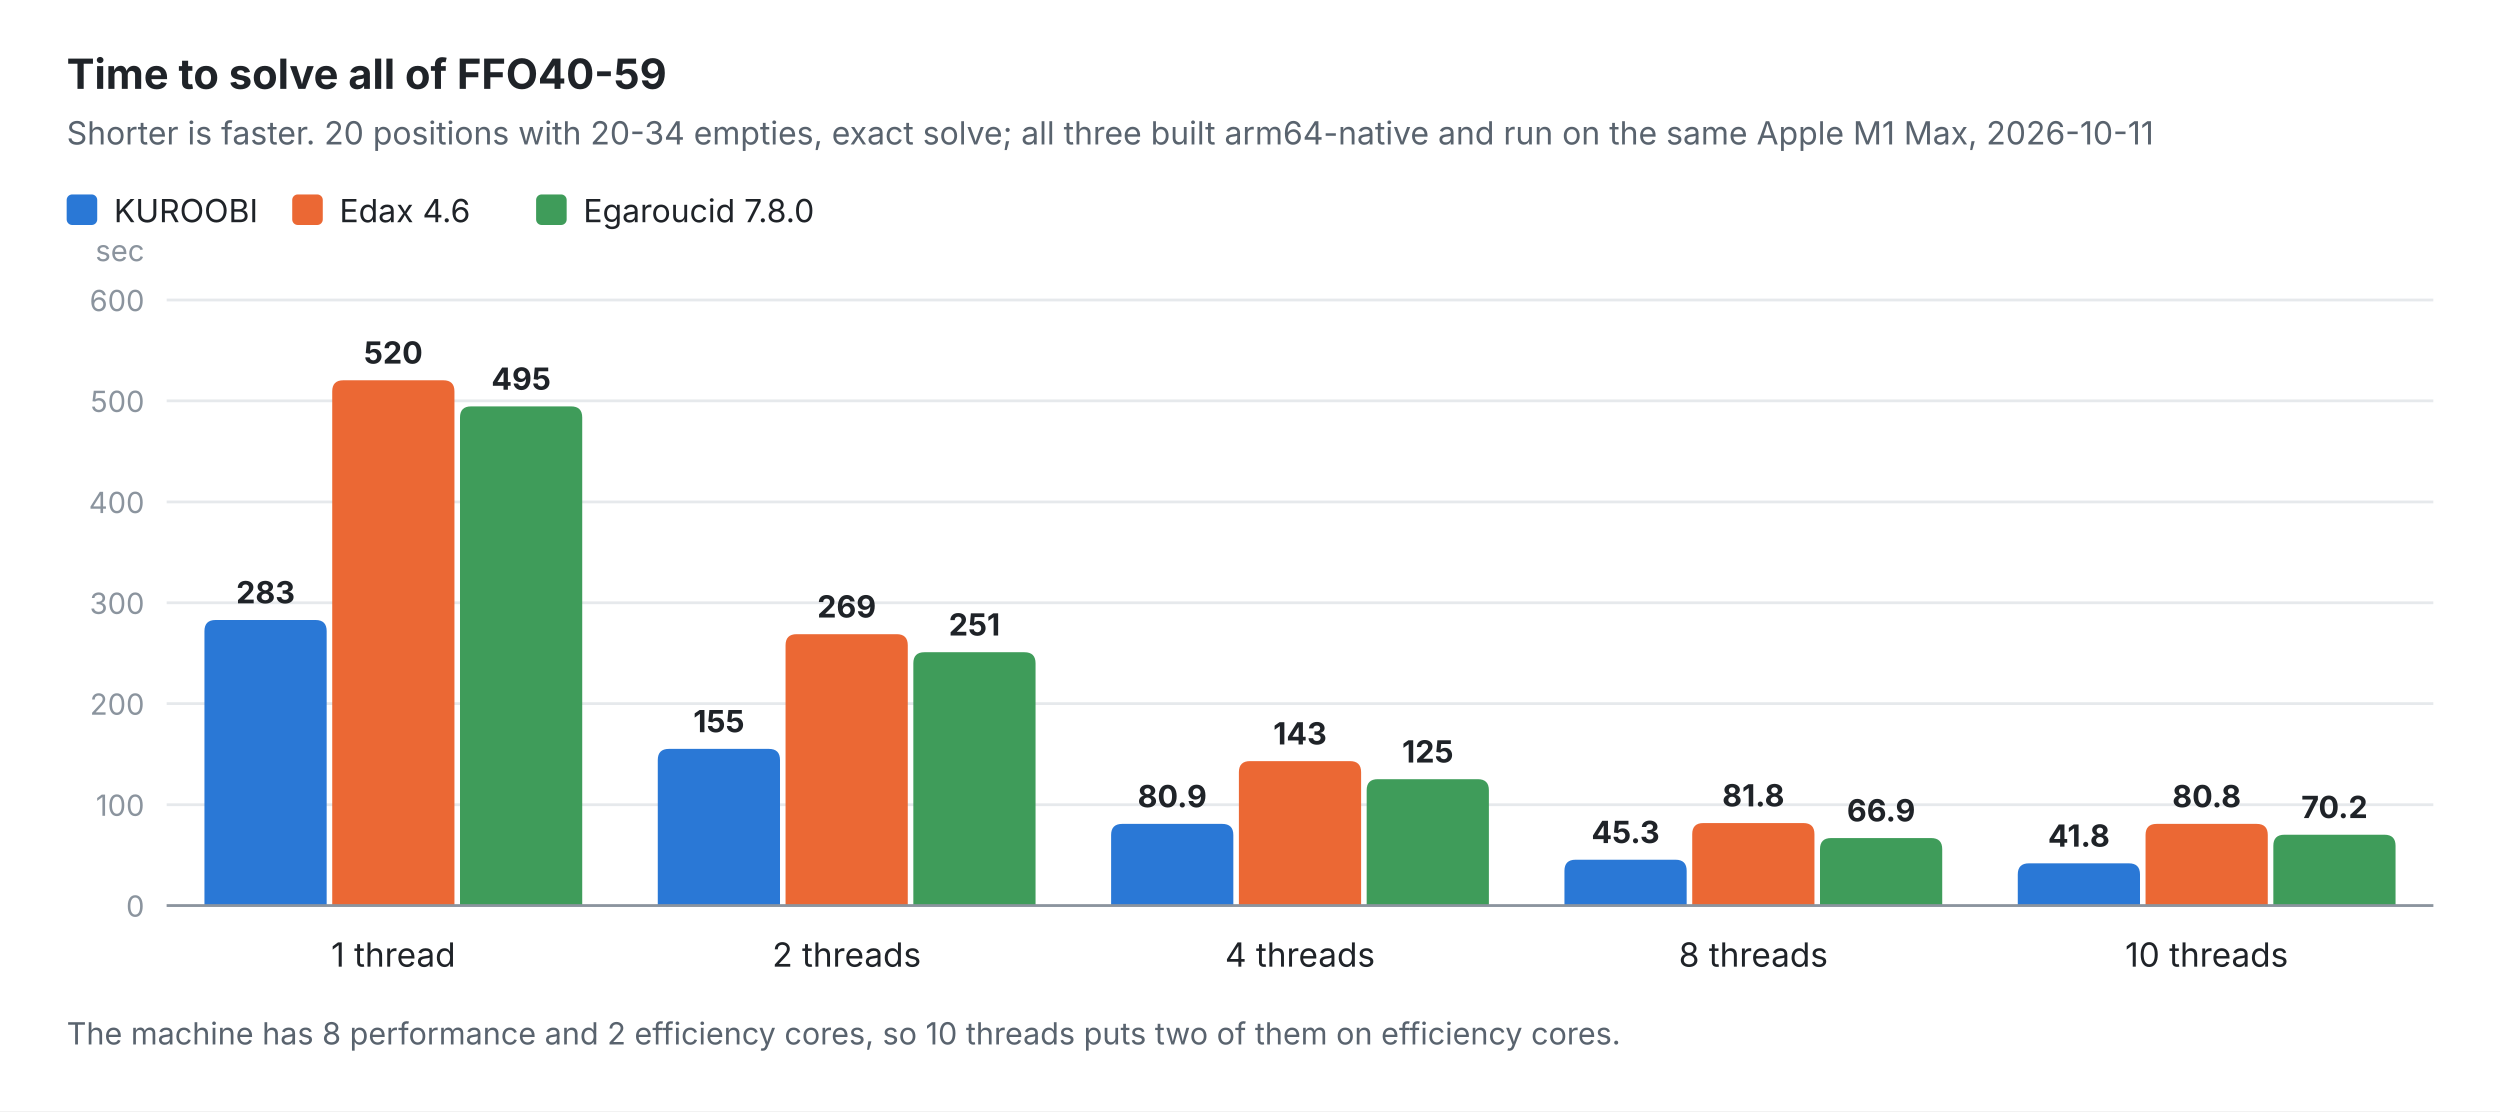
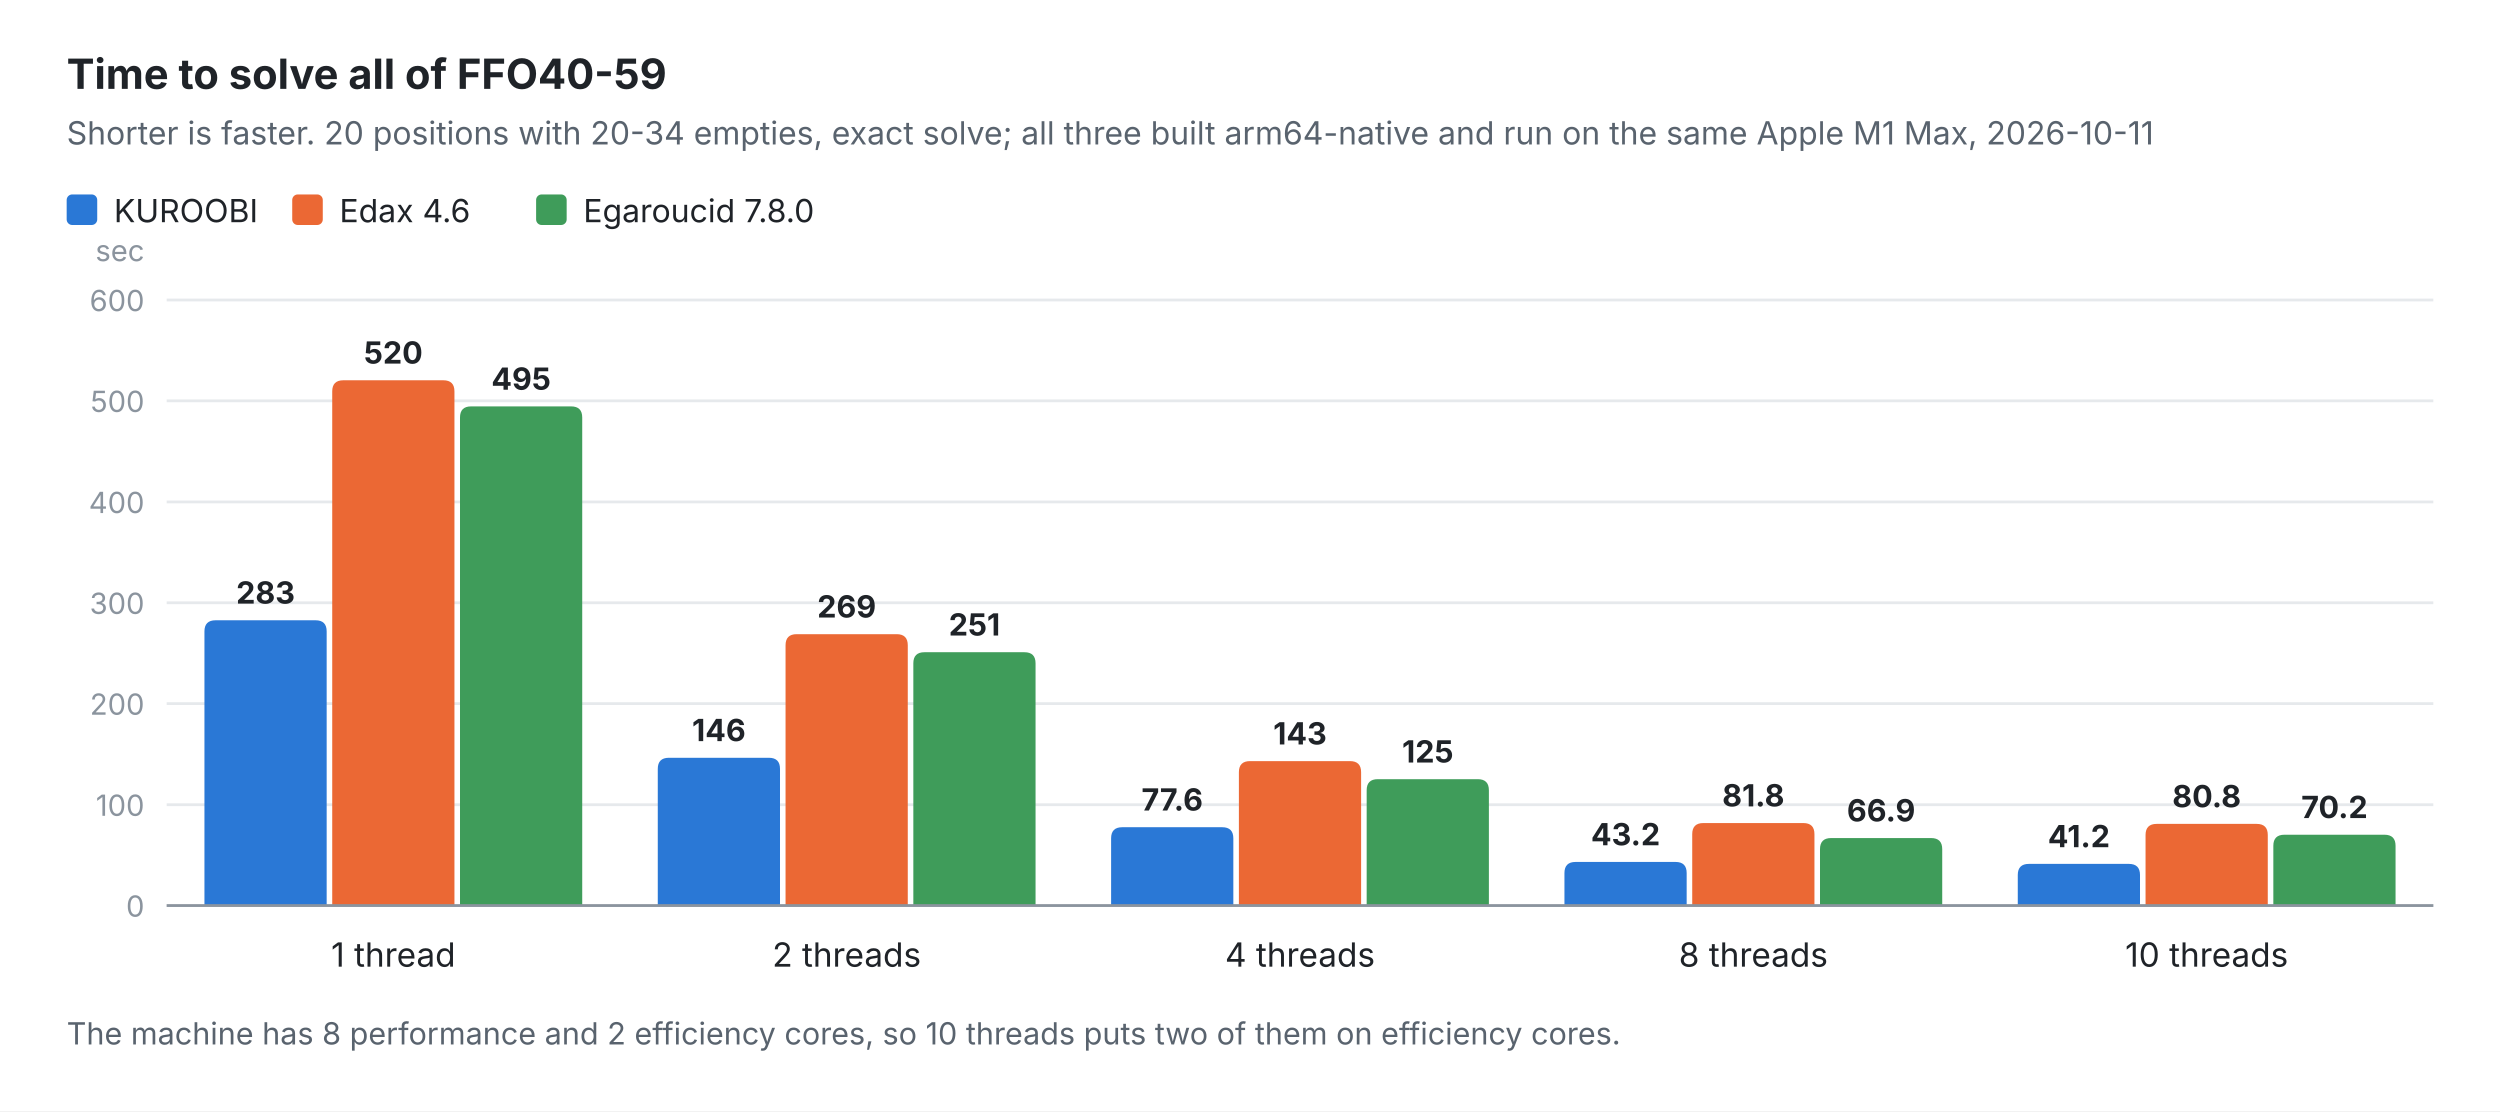
<svg xmlns="http://www.w3.org/2000/svg" width="900" height="400" viewBox="0 0 900 400" font-family="-apple-system, BlinkMacSystemFont, 'Hiragino Sans', sans-serif">
  <rect width="900" height="400" fill="#ffffff" />
  <text x="24" y="32" font-size="15" font-weight="700" fill="#1f2328">Time to solve all of FFO40-59</text>
  <text x="24" y="52" font-size="11.5" fill="#59636e">Shorter is faster. 20 positions with 20-34 empties, exact solve; all three built arm64-native and run on the same Apple M1 Max, 2026-10-11</text>
  <rect x="24" y="70" width="11" height="11" rx="2" fill="#2a78d6" />
  <text x="41" y="80" font-size="11.5" fill="#1f2328">KUROOBI</text>
  <rect x="105.2" y="70" width="11" height="11" rx="2" fill="#eb6834" />
  <text x="122.2" y="80" font-size="11.5" fill="#1f2328">Edax 4.6</text>
  <rect x="193.0" y="70" width="11" height="11" rx="2" fill="#3f9c5a" />
  <text x="210.0" y="80" font-size="11.5" fill="#1f2328">Egaroucid 7.8.0</text>
  <line x1="60" y1="326.0" x2="876" y2="326.0" stroke="#e6e9ec" stroke-width="1" />
  <text x="52" y="330.0" font-size="10.5" fill="#8b949e" text-anchor="end">0</text>
  <line x1="60" y1="289.7" x2="876" y2="289.7" stroke="#e6e9ec" stroke-width="1" />
  <text x="52" y="293.7" font-size="10.5" fill="#8b949e" text-anchor="end">100</text>
  <line x1="60" y1="253.3" x2="876" y2="253.3" stroke="#e6e9ec" stroke-width="1" />
  <text x="52" y="257.3" font-size="10.5" fill="#8b949e" text-anchor="end">200</text>
  <line x1="60" y1="217.0" x2="876" y2="217.0" stroke="#e6e9ec" stroke-width="1" />
  <text x="52" y="221.0" font-size="10.5" fill="#8b949e" text-anchor="end">300</text>
  <line x1="60" y1="180.7" x2="876" y2="180.7" stroke="#e6e9ec" stroke-width="1" />
  <text x="52" y="184.7" font-size="10.5" fill="#8b949e" text-anchor="end">400</text>
  <line x1="60" y1="144.3" x2="876" y2="144.3" stroke="#e6e9ec" stroke-width="1" />
  <text x="52" y="148.3" font-size="10.5" fill="#8b949e" text-anchor="end">500</text>
  <line x1="60" y1="108.0" x2="876" y2="108.0" stroke="#e6e9ec" stroke-width="1" />
  <text x="52" y="112.0" font-size="10.5" fill="#8b949e" text-anchor="end">600</text>
  <text x="52" y="94" font-size="10.5" fill="#8b949e" text-anchor="end">sec</text>
-   <path d="M73.6 326 L73.6 227.2 Q73.6 223.2 77.6 223.2 L113.6 223.2 Q117.6 223.2 117.6 227.2 L117.6 326 Z" fill="#2a78d6" />
-   <text x="95.6" y="217.2" font-size="11" font-weight="700" fill="#1f2328" text-anchor="middle">283</text>
+   <path d="M73.6 326 L73.6 227.3 Q73.6 223.3 77.6 223.3 L113.6 223.3 Q117.6 223.3 117.6 227.3 L117.6 326 Z" fill="#2a78d6" />
+   <text x="95.6" y="217.3" font-size="11" font-weight="700" fill="#1f2328" text-anchor="middle">283</text>
  <path d="M119.6 326 L119.6 140.9 Q119.6 136.9 123.6 136.9 L159.6 136.9 Q163.6 136.9 163.6 140.9 L163.6 326 Z" fill="#eb6834" />
  <text x="141.6" y="130.9" font-size="11" font-weight="700" fill="#1f2328" text-anchor="middle">520</text>
  <path d="M165.6 326 L165.6 150.3 Q165.6 146.3 169.6 146.3 L205.6 146.3 Q209.6 146.3 209.6 150.3 L209.6 326 Z" fill="#3f9c5a" />
  <text x="187.6" y="140.3" font-size="11" font-weight="700" fill="#1f2328" text-anchor="middle">495</text>
  <text x="141.6" y="348" font-size="12" fill="#1f2328" text-anchor="middle">1 thread</text>
-   <path d="M236.8 326 L236.8 273.6 Q236.8 269.6 240.8 269.6 L276.8 269.6 Q280.8 269.6 280.8 273.6 L280.8 326 Z" fill="#2a78d6" />
-   <text x="258.8" y="263.6" font-size="11" font-weight="700" fill="#1f2328" text-anchor="middle">155</text>
+   <path d="M236.8 326 L236.8 276.8 Q236.8 272.8 240.8 272.8 L276.8 272.8 Q280.8 272.8 280.8 276.8 L280.8 326 Z" fill="#2a78d6" />
+   <text x="258.8" y="266.8" font-size="11" font-weight="700" fill="#1f2328" text-anchor="middle">146</text>
  <path d="M282.8 326 L282.8 232.3 Q282.8 228.3 286.8 228.3 L322.8 228.3 Q326.8 228.3 326.8 232.3 L326.8 326 Z" fill="#eb6834" />
  <text x="304.8" y="222.3" font-size="11" font-weight="700" fill="#1f2328" text-anchor="middle">269</text>
  <path d="M328.8 326 L328.8 238.8 Q328.8 234.8 332.8 234.8 L368.8 234.8 Q372.8 234.8 372.8 238.8 L372.8 326 Z" fill="#3f9c5a" />
  <text x="350.8" y="228.8" font-size="11" font-weight="700" fill="#1f2328" text-anchor="middle">251</text>
  <text x="304.8" y="348" font-size="12" fill="#1f2328" text-anchor="middle">2 threads</text>
-   <path d="M400.0 326 L400.0 300.6 Q400.0 296.6 404.0 296.6 L440.0 296.6 Q444.0 296.6 444.0 300.6 L444.0 326 Z" fill="#2a78d6" />
-   <text x="422.0" y="290.6" font-size="11" font-weight="700" fill="#1f2328" text-anchor="middle">80.9</text>
+   <path d="M400.0 326 L400.0 301.8 Q400.0 297.8 404.0 297.8 L440.0 297.8 Q444.0 297.8 444.0 301.8 L444.0 326 Z" fill="#2a78d6" />
+   <text x="422.0" y="291.8" font-size="11" font-weight="700" fill="#1f2328" text-anchor="middle">77.6</text>
  <path d="M446.0 326 L446.0 278.0 Q446.0 274.0 450.0 274.0 L486.0 274.0 Q490.0 274.0 490.0 278.0 L490.0 326 Z" fill="#eb6834" />
  <text x="468.0" y="268.0" font-size="11" font-weight="700" fill="#1f2328" text-anchor="middle">143</text>
  <path d="M492.0 326 L492.0 284.5 Q492.0 280.5 496.0 280.5 L532.0 280.5 Q536.0 280.5 536.0 284.5 L536.0 326 Z" fill="#3f9c5a" />
  <text x="514.0" y="274.5" font-size="11" font-weight="700" fill="#1f2328" text-anchor="middle">125</text>
  <text x="468.0" y="348" font-size="12" fill="#1f2328" text-anchor="middle">4 threads</text>
-   <path d="M563.2 326 L563.2 313.5 Q563.2 309.5 567.2 309.5 L603.2 309.5 Q607.2 309.5 607.2 313.5 L607.2 326 Z" fill="#2a78d6" />
-   <text x="585.2" y="303.5" font-size="11" font-weight="700" fill="#1f2328" text-anchor="middle">45.3</text>
+   <path d="M563.2 326 L563.2 314.3 Q563.2 310.3 567.2 310.3 L603.2 310.3 Q607.2 310.3 607.2 314.3 L607.2 326 Z" fill="#2a78d6" />
+   <text x="585.2" y="304.3" font-size="11" font-weight="700" fill="#1f2328" text-anchor="middle">43.2</text>
  <path d="M609.2 326 L609.2 300.3 Q609.2 296.3 613.2 296.3 L649.2 296.3 Q653.2 296.3 653.2 300.3 L653.2 326 Z" fill="#eb6834" />
  <text x="631.2" y="290.3" font-size="11" font-weight="700" fill="#1f2328" text-anchor="middle">81.8</text>
  <path d="M655.2 326 L655.2 305.7 Q655.2 301.7 659.2 301.7 L695.2 301.7 Q699.2 301.7 699.2 305.7 L699.2 326 Z" fill="#3f9c5a" />
  <text x="677.2" y="295.7" font-size="11" font-weight="700" fill="#1f2328" text-anchor="middle">66.9</text>
  <text x="631.2" y="348" font-size="12" fill="#1f2328" text-anchor="middle">8 threads</text>
-   <path d="M726.4 326 L726.4 314.8 Q726.4 310.8 730.4 310.8 L766.4 310.8 Q770.4 310.8 770.4 314.8 L770.4 326 Z" fill="#2a78d6" />
-   <text x="748.4" y="304.8" font-size="11" font-weight="700" fill="#1f2328" text-anchor="middle">41.8</text>
+   <path d="M726.4 326 L726.4 315.0 Q726.4 311.0 730.4 311.0 L766.4 311.0 Q770.4 311.0 770.4 315.0 L770.4 326 Z" fill="#2a78d6" />
+   <text x="748.4" y="305.0" font-size="11" font-weight="700" fill="#1f2328" text-anchor="middle">41.2</text>
  <path d="M772.4 326 L772.4 300.6 Q772.4 296.6 776.4 296.6 L812.4 296.6 Q816.4 296.6 816.4 300.6 L816.4 326 Z" fill="#eb6834" />
  <text x="794.4" y="290.6" font-size="11" font-weight="700" fill="#1f2328" text-anchor="middle">80.8</text>
  <path d="M818.4 326 L818.4 304.5 Q818.4 300.5 822.4 300.5 L858.4 300.5 Q862.4 300.5 862.4 304.5 L862.4 326 Z" fill="#3f9c5a" />
  <text x="840.4" y="294.5" font-size="11" font-weight="700" fill="#1f2328" text-anchor="middle">70.2</text>
  <text x="794.4" y="348" font-size="12" fill="#1f2328" text-anchor="middle">10 threads</text>
  <line x1="60" y1="326" x2="876" y2="326" stroke="#8b949e" stroke-width="1" />
  <text x="24" y="376" font-size="11" fill="#59636e">The machine has 8 performance and 2 efficiency cores, so 10 threads puts two of them on efficiency cores.</text>
</svg>
